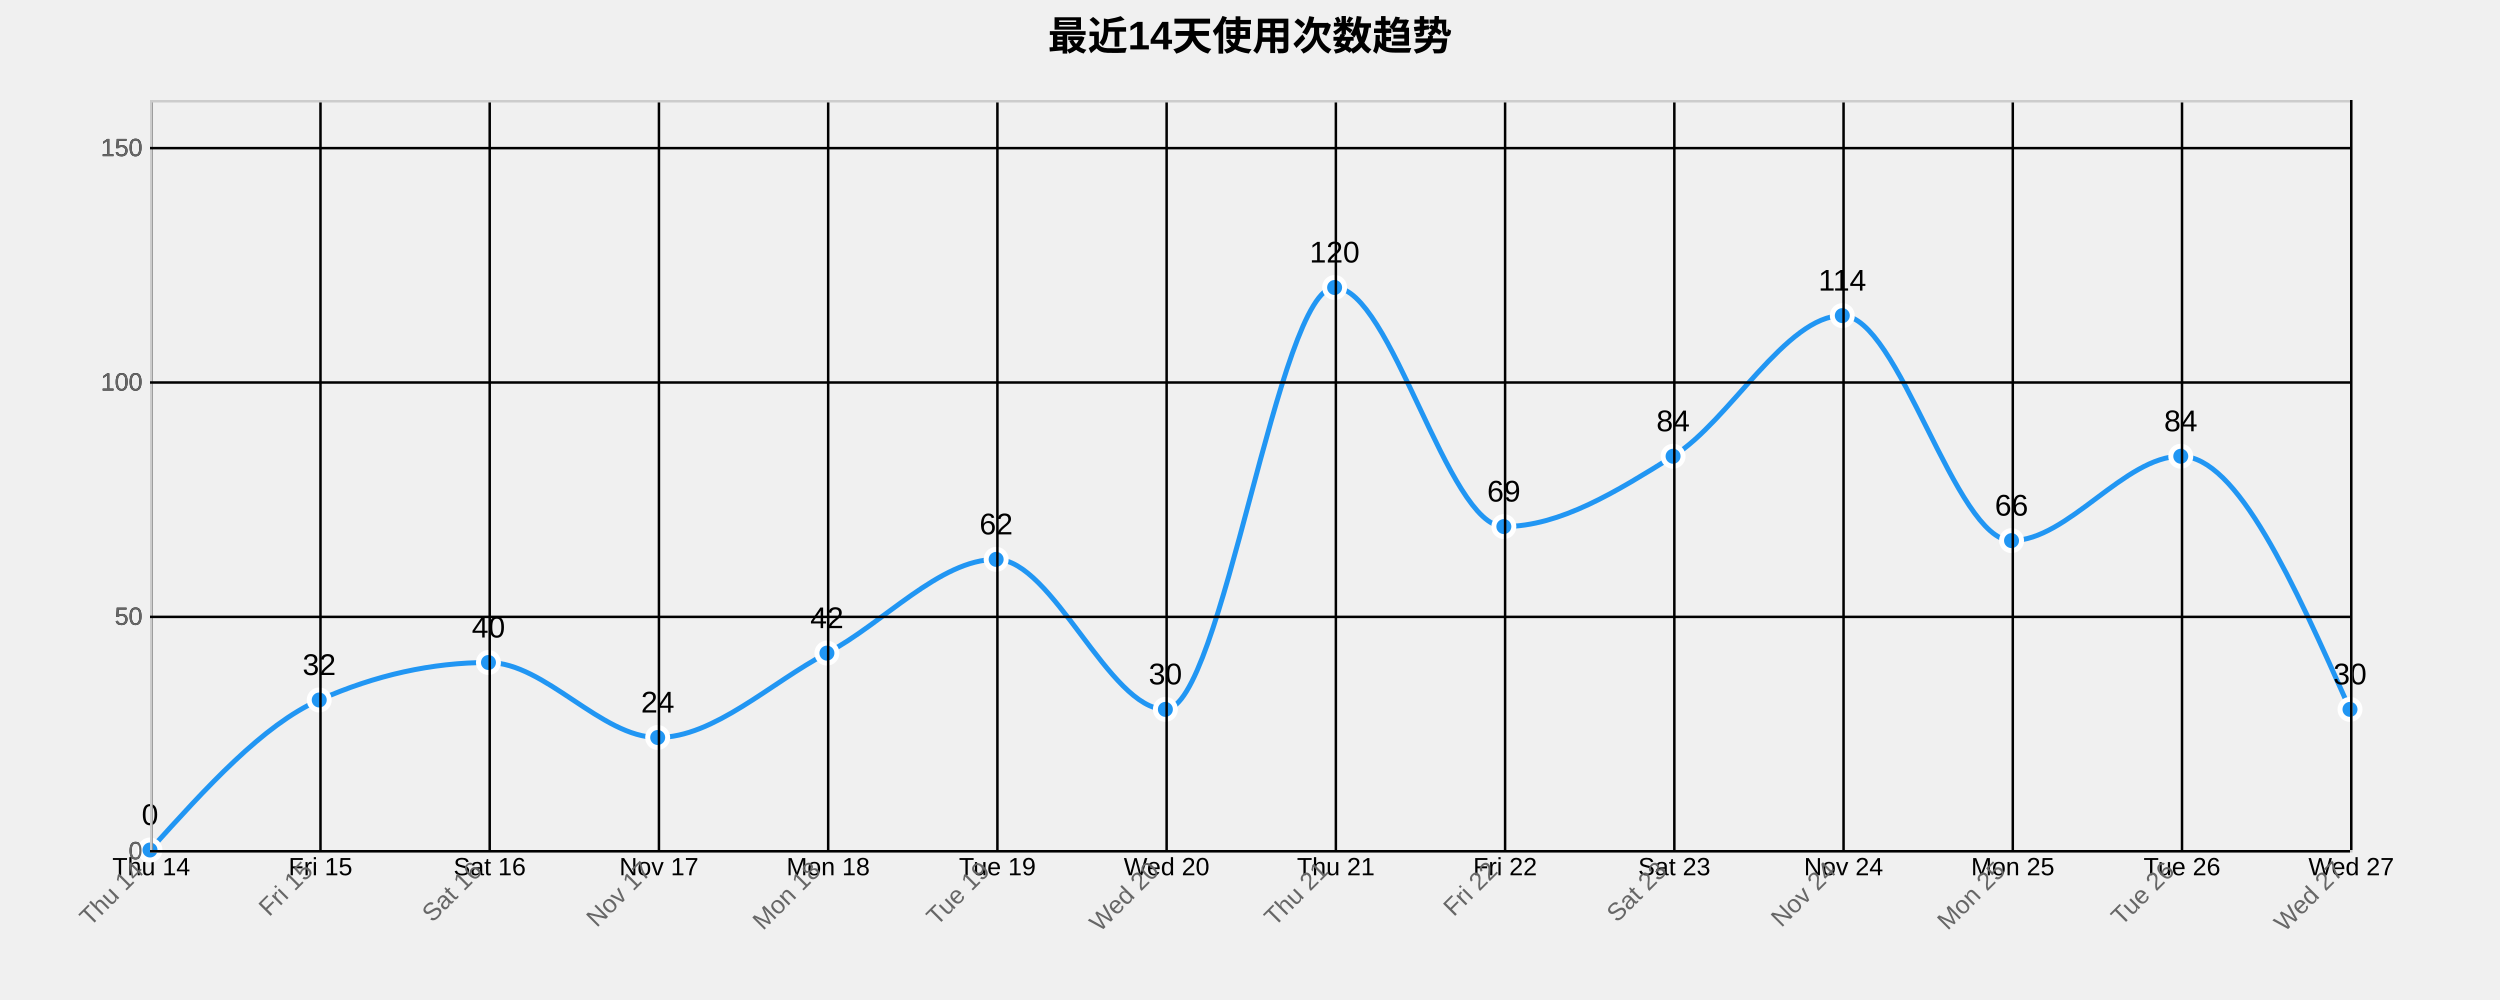
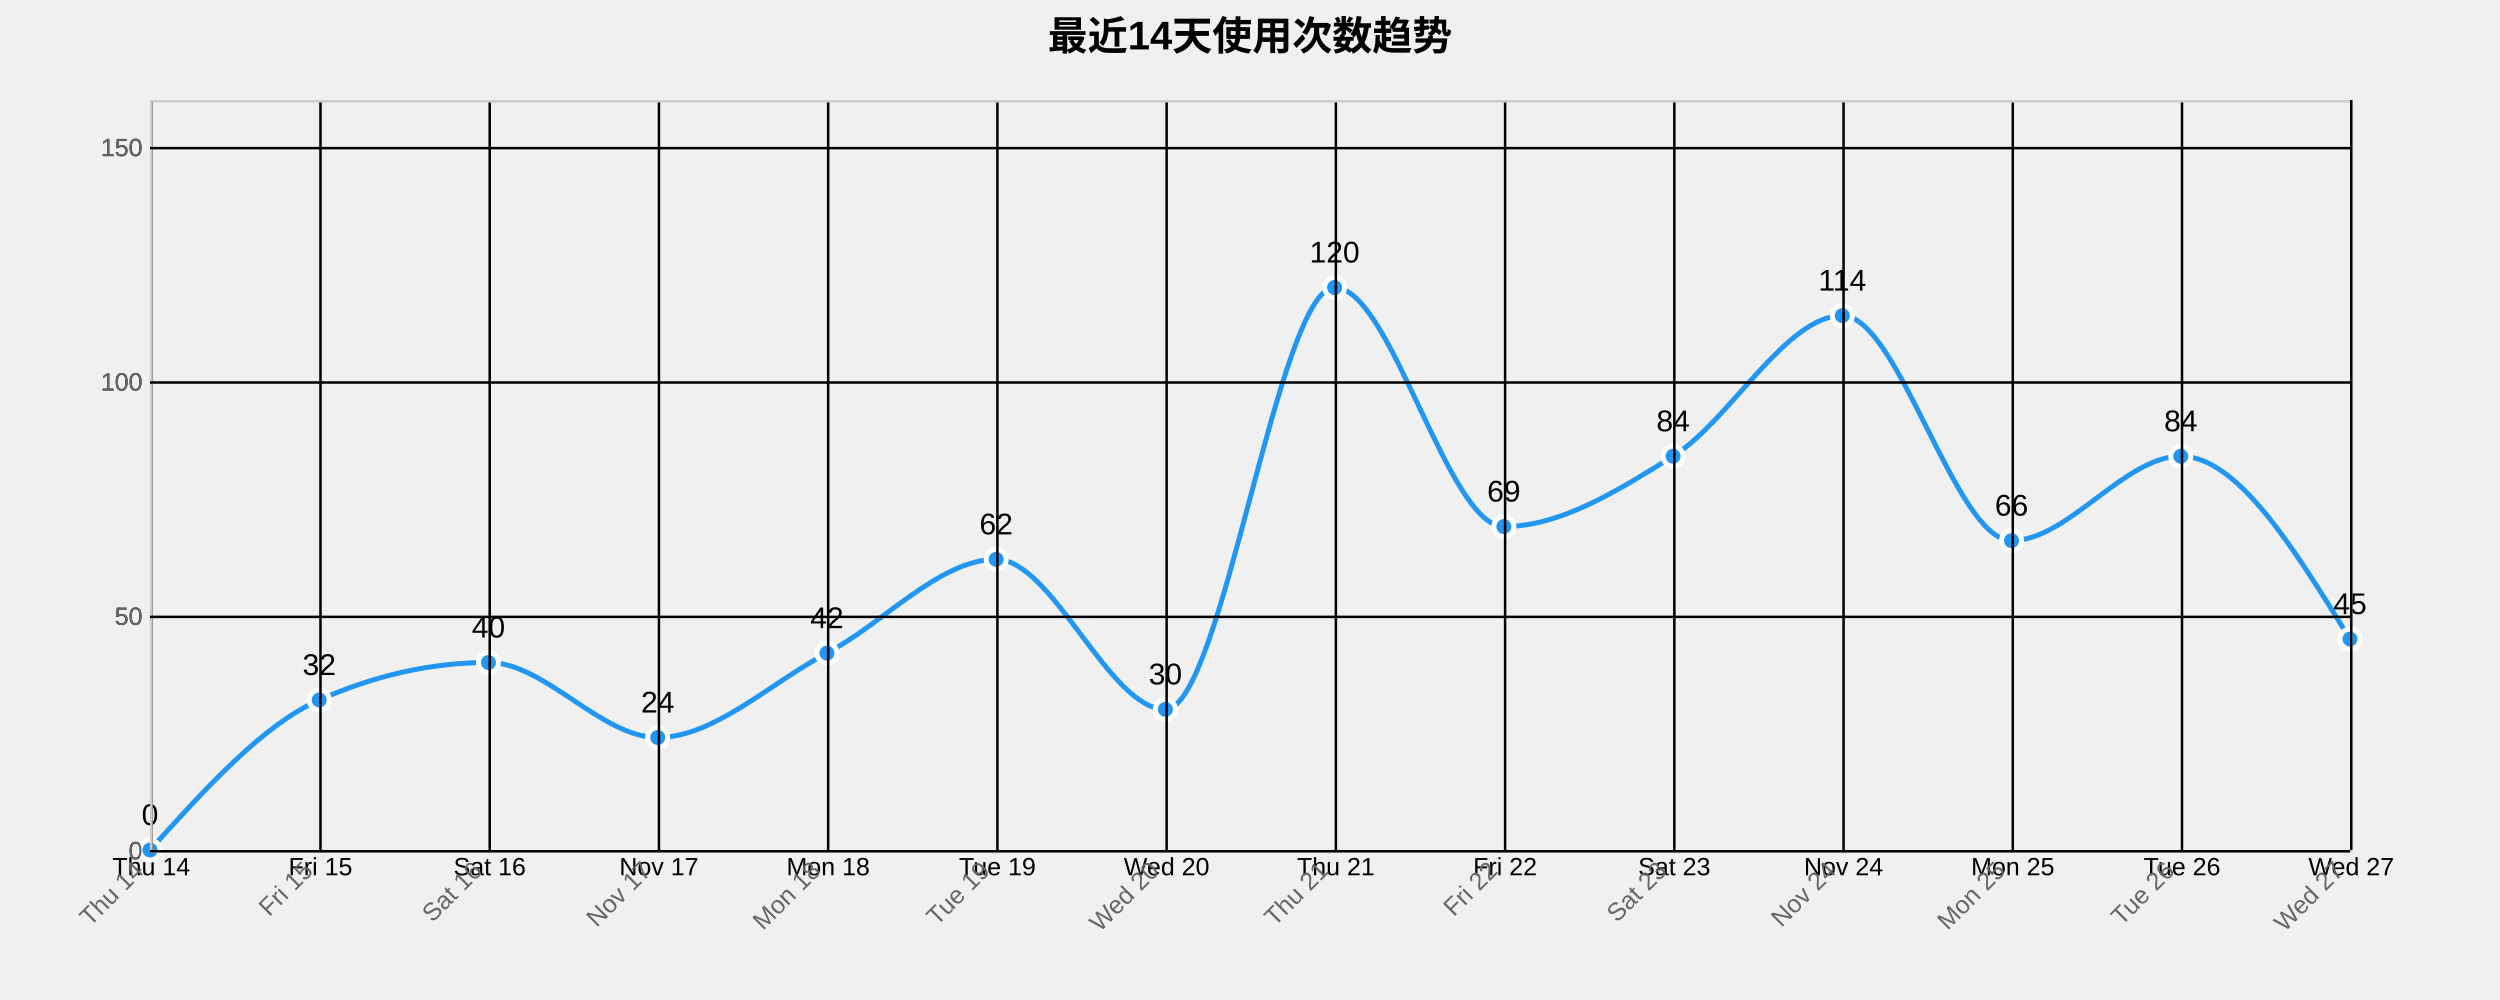
<svg xmlns="http://www.w3.org/2000/svg" width="1000" height="400">
  <g transform="translate(60,40)">
    <text x="440" y="-20" text-anchor="middle" style="font-size: 16px; font-weight: bold;">最近14天使用次数趋势</text>
    <g class="grid" transform="translate(0,300)" fill="none" font-size="10" font-family="sans-serif" text-anchor="middle">
      <path class="domain" stroke="currentColor" d="M0.5,-300V0.5H880.5V-300" />
      <g class="tick" opacity="1" transform="translate(0.5,0)">
        <line stroke="currentColor" y2="-300" />
        <text fill="currentColor" y="3" dy="0.71em">Thu 14</text>
      </g>
      <g class="tick" opacity="1" transform="translate(68.19231,0)">
        <line stroke="currentColor" y2="-300" />
        <text fill="currentColor" y="3" dy="0.71em">Fri 15</text>
      </g>
      <g class="tick" opacity="1" transform="translate(135.8846,0)">
        <line stroke="currentColor" y2="-300" />
        <text fill="currentColor" y="3" dy="0.71em">Sat 16</text>
      </g>
      <g class="tick" opacity="1" transform="translate(203.5769,0)">
        <line stroke="currentColor" y2="-300" />
        <text fill="currentColor" y="3" dy="0.71em">Nov 17</text>
      </g>
      <g class="tick" opacity="1" transform="translate(271.2692,0)">
        <line stroke="currentColor" y2="-300" />
        <text fill="currentColor" y="3" dy="0.71em">Mon 18</text>
      </g>
      <g class="tick" opacity="1" transform="translate(338.9615,0)">
        <line stroke="currentColor" y2="-300" />
        <text fill="currentColor" y="3" dy="0.71em">Tue 19</text>
      </g>
      <g class="tick" opacity="1" transform="translate(406.6538,0)">
        <line stroke="currentColor" y2="-300" />
        <text fill="currentColor" y="3" dy="0.71em">Wed 20</text>
      </g>
      <g class="tick" opacity="1" transform="translate(474.3462,0)">
        <line stroke="currentColor" y2="-300" />
        <text fill="currentColor" y="3" dy="0.71em">Thu 21</text>
      </g>
      <g class="tick" opacity="1" transform="translate(542.0385,0)">
        <line stroke="currentColor" y2="-300" />
        <text fill="currentColor" y="3" dy="0.71em">Fri 22</text>
      </g>
      <g class="tick" opacity="1" transform="translate(609.7308,0)">
        <line stroke="currentColor" y2="-300" />
        <text fill="currentColor" y="3" dy="0.71em">Sat 23</text>
      </g>
      <g class="tick" opacity="1" transform="translate(677.4231,0)">
        <line stroke="currentColor" y2="-300" />
        <text fill="currentColor" y="3" dy="0.71em">Nov 24</text>
      </g>
      <g class="tick" opacity="1" transform="translate(745.1154,0)">
        <line stroke="currentColor" y2="-300" />
        <text fill="currentColor" y="3" dy="0.71em">Mon 25</text>
      </g>
      <g class="tick" opacity="1" transform="translate(812.8077,0)">
        <line stroke="currentColor" y2="-300" />
        <text fill="currentColor" y="3" dy="0.71em">Tue 26</text>
      </g>
      <g class="tick" opacity="1" transform="translate(880.5,0)">
        <line stroke="currentColor" y2="-300" />
        <text fill="currentColor" y="3" dy="0.71em">Wed 27</text>
      </g>
    </g>
    <g class="grid" fill="none" font-size="10" font-family="sans-serif" text-anchor="end">
      <path class="domain" stroke="currentColor" d="M880,300.5H0.5V0.5H880" />
      <g class="tick" opacity="1" transform="translate(0,300.5)">
        <line stroke="currentColor" x2="880" />
        <text fill="currentColor" x="-3" dy="0.32em">0</text>
      </g>
      <g class="tick" opacity="1" transform="translate(0,206.75)">
        <line stroke="currentColor" x2="880" />
        <text fill="currentColor" x="-3" dy="0.32em">50</text>
      </g>
      <g class="tick" opacity="1" transform="translate(0,113)">
        <line stroke="currentColor" x2="880" />
        <text fill="currentColor" x="-3" dy="0.32em">100</text>
      </g>
      <g class="tick" opacity="1" transform="translate(0,19.25)">
        <line stroke="currentColor" x2="880" />
        <text fill="currentColor" x="-3" dy="0.32em">150</text>
      </g>
    </g>
-     <path class="area" d="M0,300C22.564,275,45.128,250,67.692,240C90.256,230,112.821,225,135.385,225C157.949,225,180.513,255,203.077,255C225.641,255,248.205,233.125,270.769,221.25C293.333,209.375,315.897,183.75,338.462,183.75C361.026,183.75,383.59,243.75,406.154,243.75C428.718,243.75,451.282,75,473.846,75C496.41,75,518.974,170.625,541.538,170.625C564.103,170.625,586.667,156.562,609.231,142.5C631.795,128.438,654.359,86.25,676.923,86.25C699.487,86.25,722.051,176.25,744.615,176.25C767.179,176.25,789.744,142.5,812.308,142.5C834.872,142.5,857.436,193.125,880,243.75L880,300C857.436,300,834.872,300,812.308,300C789.744,300,767.179,300,744.615,300C722.051,300,699.487,300,676.923,300C654.359,300,631.795,300,609.231,300C586.667,300,564.103,300,541.538,300C518.974,300,496.41,300,473.846,300C451.282,300,428.718,300,406.154,300C383.59,300,361.026,300,338.462,300C315.897,300,293.333,300,270.769,300C248.205,300,225.641,300,203.077,300C180.513,300,157.949,300,135.385,300C112.821,300,90.256,300,67.692,300C45.128,300,22.564,300,0,300Z" style="fill: url(#area-gradient); opacity: 0.3;" />
-     <path class="line" d="M0,300C22.564,275,45.128,250,67.692,240C90.256,230,112.821,225,135.385,225C157.949,225,180.513,255,203.077,255C225.641,255,248.205,233.125,270.769,221.25C293.333,209.375,315.897,183.75,338.462,183.75C361.026,183.75,383.59,243.75,406.154,243.75C428.718,243.75,451.282,75,473.846,75C496.41,75,518.974,170.625,541.538,170.625C564.103,170.625,586.667,156.562,609.231,142.5C631.795,128.438,654.359,86.25,676.923,86.25C699.487,86.25,722.051,176.25,744.615,176.25C767.179,176.25,789.744,142.5,812.308,142.5C834.872,142.5,857.436,193.125,880,243.75" style="fill: none; stroke: #2196F3; stroke-width: 2px;" />
+     <path class="area" d="M0,300C22.564,275,45.128,250,67.692,240C90.256,230,112.821,225,135.385,225C157.949,225,180.513,255,203.077,255C225.641,255,248.205,233.125,270.769,221.25C293.333,209.375,315.897,183.75,338.462,183.75C361.026,183.75,383.59,243.75,406.154,243.75C428.718,243.75,451.282,75,473.846,75C496.41,75,518.974,170.625,541.538,170.625C564.103,170.625,586.667,156.562,609.231,142.5C631.795,128.438,654.359,86.25,676.923,86.25C699.487,86.25,722.051,176.25,744.615,176.25C767.179,176.25,789.744,142.5,812.308,142.5C834.872,142.5,857.436,179.063,880,215.625L880,300C857.436,300,834.872,300,812.308,300C789.744,300,767.179,300,744.615,300C722.051,300,699.487,300,676.923,300C654.359,300,631.795,300,609.231,300C586.667,300,564.103,300,541.538,300C518.974,300,496.41,300,473.846,300C451.282,300,428.718,300,406.154,300C383.59,300,361.026,300,338.462,300C315.897,300,293.333,300,270.769,300C248.205,300,225.641,300,203.077,300C180.513,300,157.949,300,135.385,300C112.821,300,90.256,300,67.692,300C45.128,300,22.564,300,0,300Z" style="fill: url(#area-gradient); opacity: 0.3;" />
+     <path class="line" d="M0,300C22.564,275,45.128,250,67.692,240C90.256,230,112.821,225,135.385,225C157.949,225,180.513,255,203.077,255C225.641,255,248.205,233.125,270.769,221.25C293.333,209.375,315.897,183.75,338.462,183.75C361.026,183.75,383.59,243.75,406.154,243.75C428.718,243.75,451.282,75,473.846,75C496.41,75,518.974,170.625,541.538,170.625C564.103,170.625,586.667,156.562,609.231,142.5C631.795,128.438,654.359,86.25,676.923,86.25C699.487,86.25,722.051,176.25,744.615,176.25C767.179,176.25,789.744,142.5,812.308,142.5C834.872,142.5,857.436,179.063,880,215.625" style="fill: none; stroke: #2196F3; stroke-width: 2px;" />
    <circle class="dot" cx="0" cy="300" r="4" style="fill: #2196F3; stroke: #fff; stroke-width: 2px;" />
    <circle class="dot" cx="67.692" cy="240" r="4" style="fill: #2196F3; stroke: #fff; stroke-width: 2px;" />
    <circle class="dot" cx="135.385" cy="225" r="4" style="fill: #2196F3; stroke: #fff; stroke-width: 2px;" />
    <circle class="dot" cx="203.077" cy="255" r="4" style="fill: #2196F3; stroke: #fff; stroke-width: 2px;" />
    <circle class="dot" cx="270.769" cy="221.25" r="4" style="fill: #2196F3; stroke: #fff; stroke-width: 2px;" />
    <circle class="dot" cx="338.462" cy="183.75" r="4" style="fill: #2196F3; stroke: #fff; stroke-width: 2px;" />
    <circle class="dot" cx="406.154" cy="243.75" r="4" style="fill: #2196F3; stroke: #fff; stroke-width: 2px;" />
    <circle class="dot" cx="473.846" cy="75" r="4" style="fill: #2196F3; stroke: #fff; stroke-width: 2px;" />
    <circle class="dot" cx="541.538" cy="170.625" r="4" style="fill: #2196F3; stroke: #fff; stroke-width: 2px;" />
    <circle class="dot" cx="609.231" cy="142.5" r="4" style="fill: #2196F3; stroke: #fff; stroke-width: 2px;" />
    <circle class="dot" cx="676.923" cy="86.25" r="4" style="fill: #2196F3; stroke: #fff; stroke-width: 2px;" />
    <circle class="dot" cx="744.615" cy="176.25" r="4" style="fill: #2196F3; stroke: #fff; stroke-width: 2px;" />
    <circle class="dot" cx="812.308" cy="142.5" r="4" style="fill: #2196F3; stroke: #fff; stroke-width: 2px;" />
-     <circle class="dot" cx="880" cy="243.75" r="4" style="fill: #2196F3; stroke: #fff; stroke-width: 2px;" />
+     <circle class="dot" cx="880" cy="215.625" r="4" style="fill: #2196F3; stroke: #fff; stroke-width: 2px;" />
    <text class="label" x="0" y="290" text-anchor="middle" style="font-size: 12px;">0</text>
    <text class="label" x="67.692" y="230" text-anchor="middle" style="font-size: 12px;">32</text>
    <text class="label" x="135.385" y="215" text-anchor="middle" style="font-size: 12px;">40</text>
    <text class="label" x="203.077" y="245" text-anchor="middle" style="font-size: 12px;">24</text>
    <text class="label" x="270.769" y="211.25" text-anchor="middle" style="font-size: 12px;">42</text>
    <text class="label" x="338.462" y="173.75" text-anchor="middle" style="font-size: 12px;">62</text>
    <text class="label" x="406.154" y="233.75" text-anchor="middle" style="font-size: 12px;">30</text>
    <text class="label" x="473.846" y="65" text-anchor="middle" style="font-size: 12px;">120</text>
    <text class="label" x="541.538" y="160.625" text-anchor="middle" style="font-size: 12px;">69</text>
    <text class="label" x="609.231" y="132.5" text-anchor="middle" style="font-size: 12px;">84</text>
    <text class="label" x="676.923" y="76.25" text-anchor="middle" style="font-size: 12px;">114</text>
    <text class="label" x="744.615" y="166.25" text-anchor="middle" style="font-size: 12px;">66</text>
    <text class="label" x="812.308" y="132.5" text-anchor="middle" style="font-size: 12px;">84</text>
-     <text class="label" x="880" y="233.75" text-anchor="middle" style="font-size: 12px;">30</text>
+     <text class="label" x="880" y="205.625" text-anchor="middle" style="font-size: 12px;">45</text>
    <g class="x-axis" transform="translate(0,300)" fill="none" font-size="10" font-family="sans-serif" text-anchor="middle">
      <path class="domain" stroke="currentColor" d="M0.5,-300V0.5H880.5V-300" />
      <g class="tick" opacity="1" transform="translate(0.5,0)">
        <line stroke="currentColor" y2="-300" />
        <text fill="currentColor" y="3" dy=".15em" style="text-anchor: end;" dx="-.8em" transform="rotate(-45)">Thu 14</text>
      </g>
      <g class="tick" opacity="1" transform="translate(68.19231,0)">
        <line stroke="currentColor" y2="-300" />
        <text fill="currentColor" y="3" dy=".15em" style="text-anchor: end;" dx="-.8em" transform="rotate(-45)">Fri 15</text>
      </g>
      <g class="tick" opacity="1" transform="translate(135.8846,0)">
        <line stroke="currentColor" y2="-300" />
        <text fill="currentColor" y="3" dy=".15em" style="text-anchor: end;" dx="-.8em" transform="rotate(-45)">Sat 16</text>
      </g>
      <g class="tick" opacity="1" transform="translate(203.5769,0)">
        <line stroke="currentColor" y2="-300" />
        <text fill="currentColor" y="3" dy=".15em" style="text-anchor: end;" dx="-.8em" transform="rotate(-45)">Nov 17</text>
      </g>
      <g class="tick" opacity="1" transform="translate(271.2692,0)">
        <line stroke="currentColor" y2="-300" />
        <text fill="currentColor" y="3" dy=".15em" style="text-anchor: end;" dx="-.8em" transform="rotate(-45)">Mon 18</text>
      </g>
      <g class="tick" opacity="1" transform="translate(338.9615,0)">
        <line stroke="currentColor" y2="-300" />
        <text fill="currentColor" y="3" dy=".15em" style="text-anchor: end;" dx="-.8em" transform="rotate(-45)">Tue 19</text>
      </g>
      <g class="tick" opacity="1" transform="translate(406.6538,0)">
        <line stroke="currentColor" y2="-300" />
        <text fill="currentColor" y="3" dy=".15em" style="text-anchor: end;" dx="-.8em" transform="rotate(-45)">Wed 20</text>
      </g>
      <g class="tick" opacity="1" transform="translate(474.3462,0)">
        <line stroke="currentColor" y2="-300" />
        <text fill="currentColor" y="3" dy=".15em" style="text-anchor: end;" dx="-.8em" transform="rotate(-45)">Thu 21</text>
      </g>
      <g class="tick" opacity="1" transform="translate(542.0385,0)">
        <line stroke="currentColor" y2="-300" />
        <text fill="currentColor" y="3" dy=".15em" style="text-anchor: end;" dx="-.8em" transform="rotate(-45)">Fri 22</text>
      </g>
      <g class="tick" opacity="1" transform="translate(609.7308,0)">
        <line stroke="currentColor" y2="-300" />
        <text fill="currentColor" y="3" dy=".15em" style="text-anchor: end;" dx="-.8em" transform="rotate(-45)">Sat 23</text>
      </g>
      <g class="tick" opacity="1" transform="translate(677.4231,0)">
        <line stroke="currentColor" y2="-300" />
        <text fill="currentColor" y="3" dy=".15em" style="text-anchor: end;" dx="-.8em" transform="rotate(-45)">Nov 24</text>
      </g>
      <g class="tick" opacity="1" transform="translate(745.1154,0)">
        <line stroke="currentColor" y2="-300" />
        <text fill="currentColor" y="3" dy=".15em" style="text-anchor: end;" dx="-.8em" transform="rotate(-45)">Mon 25</text>
      </g>
      <g class="tick" opacity="1" transform="translate(812.8077,0)">
        <line stroke="currentColor" y2="-300" />
        <text fill="currentColor" y="3" dy=".15em" style="text-anchor: end;" dx="-.8em" transform="rotate(-45)">Tue 26</text>
      </g>
      <g class="tick" opacity="1" transform="translate(880.5,0)">
        <line stroke="currentColor" y2="-300" />
        <text fill="currentColor" y="3" dy=".15em" style="text-anchor: end;" dx="-.8em" transform="rotate(-45)">Wed 27</text>
      </g>
    </g>
    <g class="y-axis" fill="none" font-size="10" font-family="sans-serif" text-anchor="end">
      <path class="domain" stroke="currentColor" d="M880,300.5H0.5V0.5H880" />
      <g class="tick" opacity="1" transform="translate(0,300.5)">
        <line stroke="currentColor" x2="880" />
        <text fill="currentColor" x="-3" dy="0.32em">0</text>
      </g>
      <g class="tick" opacity="1" transform="translate(0,206.75)">
        <line stroke="currentColor" x2="880" />
        <text fill="currentColor" x="-3" dy="0.32em">50</text>
      </g>
      <g class="tick" opacity="1" transform="translate(0,113)">
        <line stroke="currentColor" x2="880" />
        <text fill="currentColor" x="-3" dy="0.32em">100</text>
      </g>
      <g class="tick" opacity="1" transform="translate(0,19.25)">
        <line stroke="currentColor" x2="880" />
        <text fill="currentColor" x="-3" dy="0.32em">150</text>
      </g>
    </g>
    <style>
    .grid line {
      stroke: #e0e0e0;
      stroke-opacity: 0.7;
      shape-rendering: crispEdges;
    }
    .grid path {
      stroke-width: 0;
    }
    .dot:hover {
      r: 6;
    }
    text {
      font-family: Arial, sans-serif;
    }
    .x-axis path, .y-axis path {
      stroke: #ccc;
    }
    .x-axis text, .y-axis text {
      fill: #666;
    }
  </style>
  </g>
</svg>
